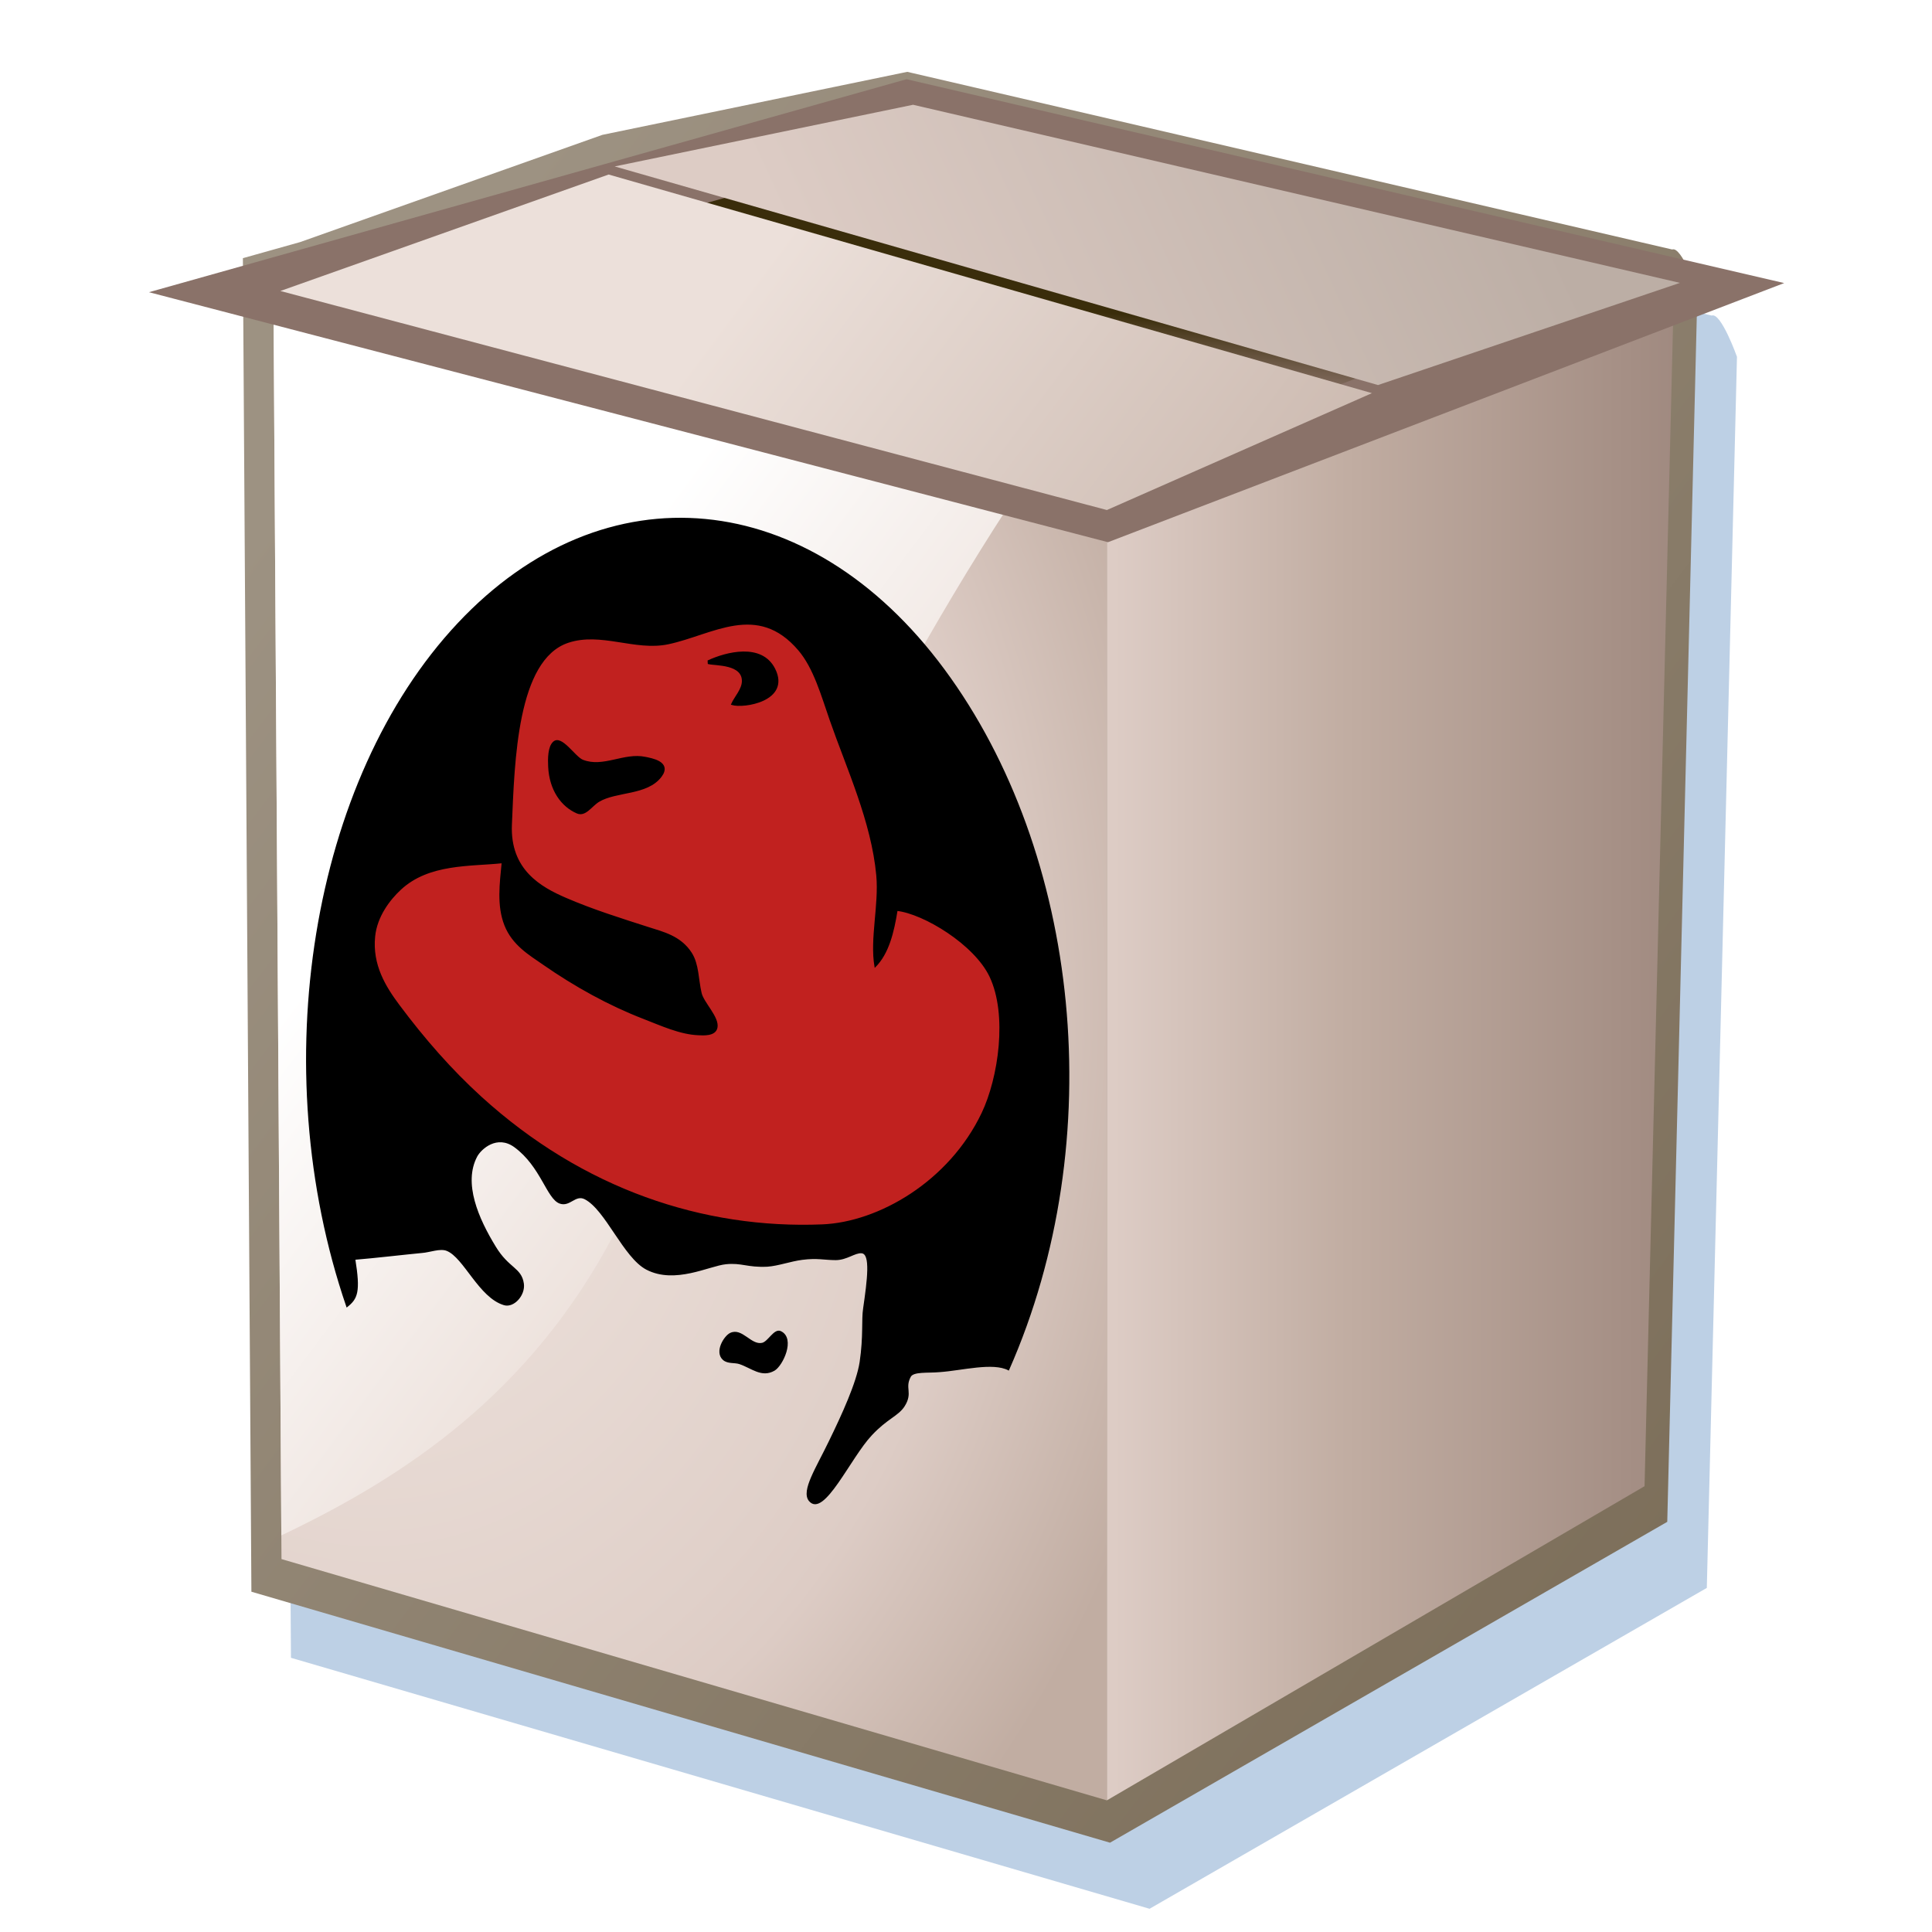
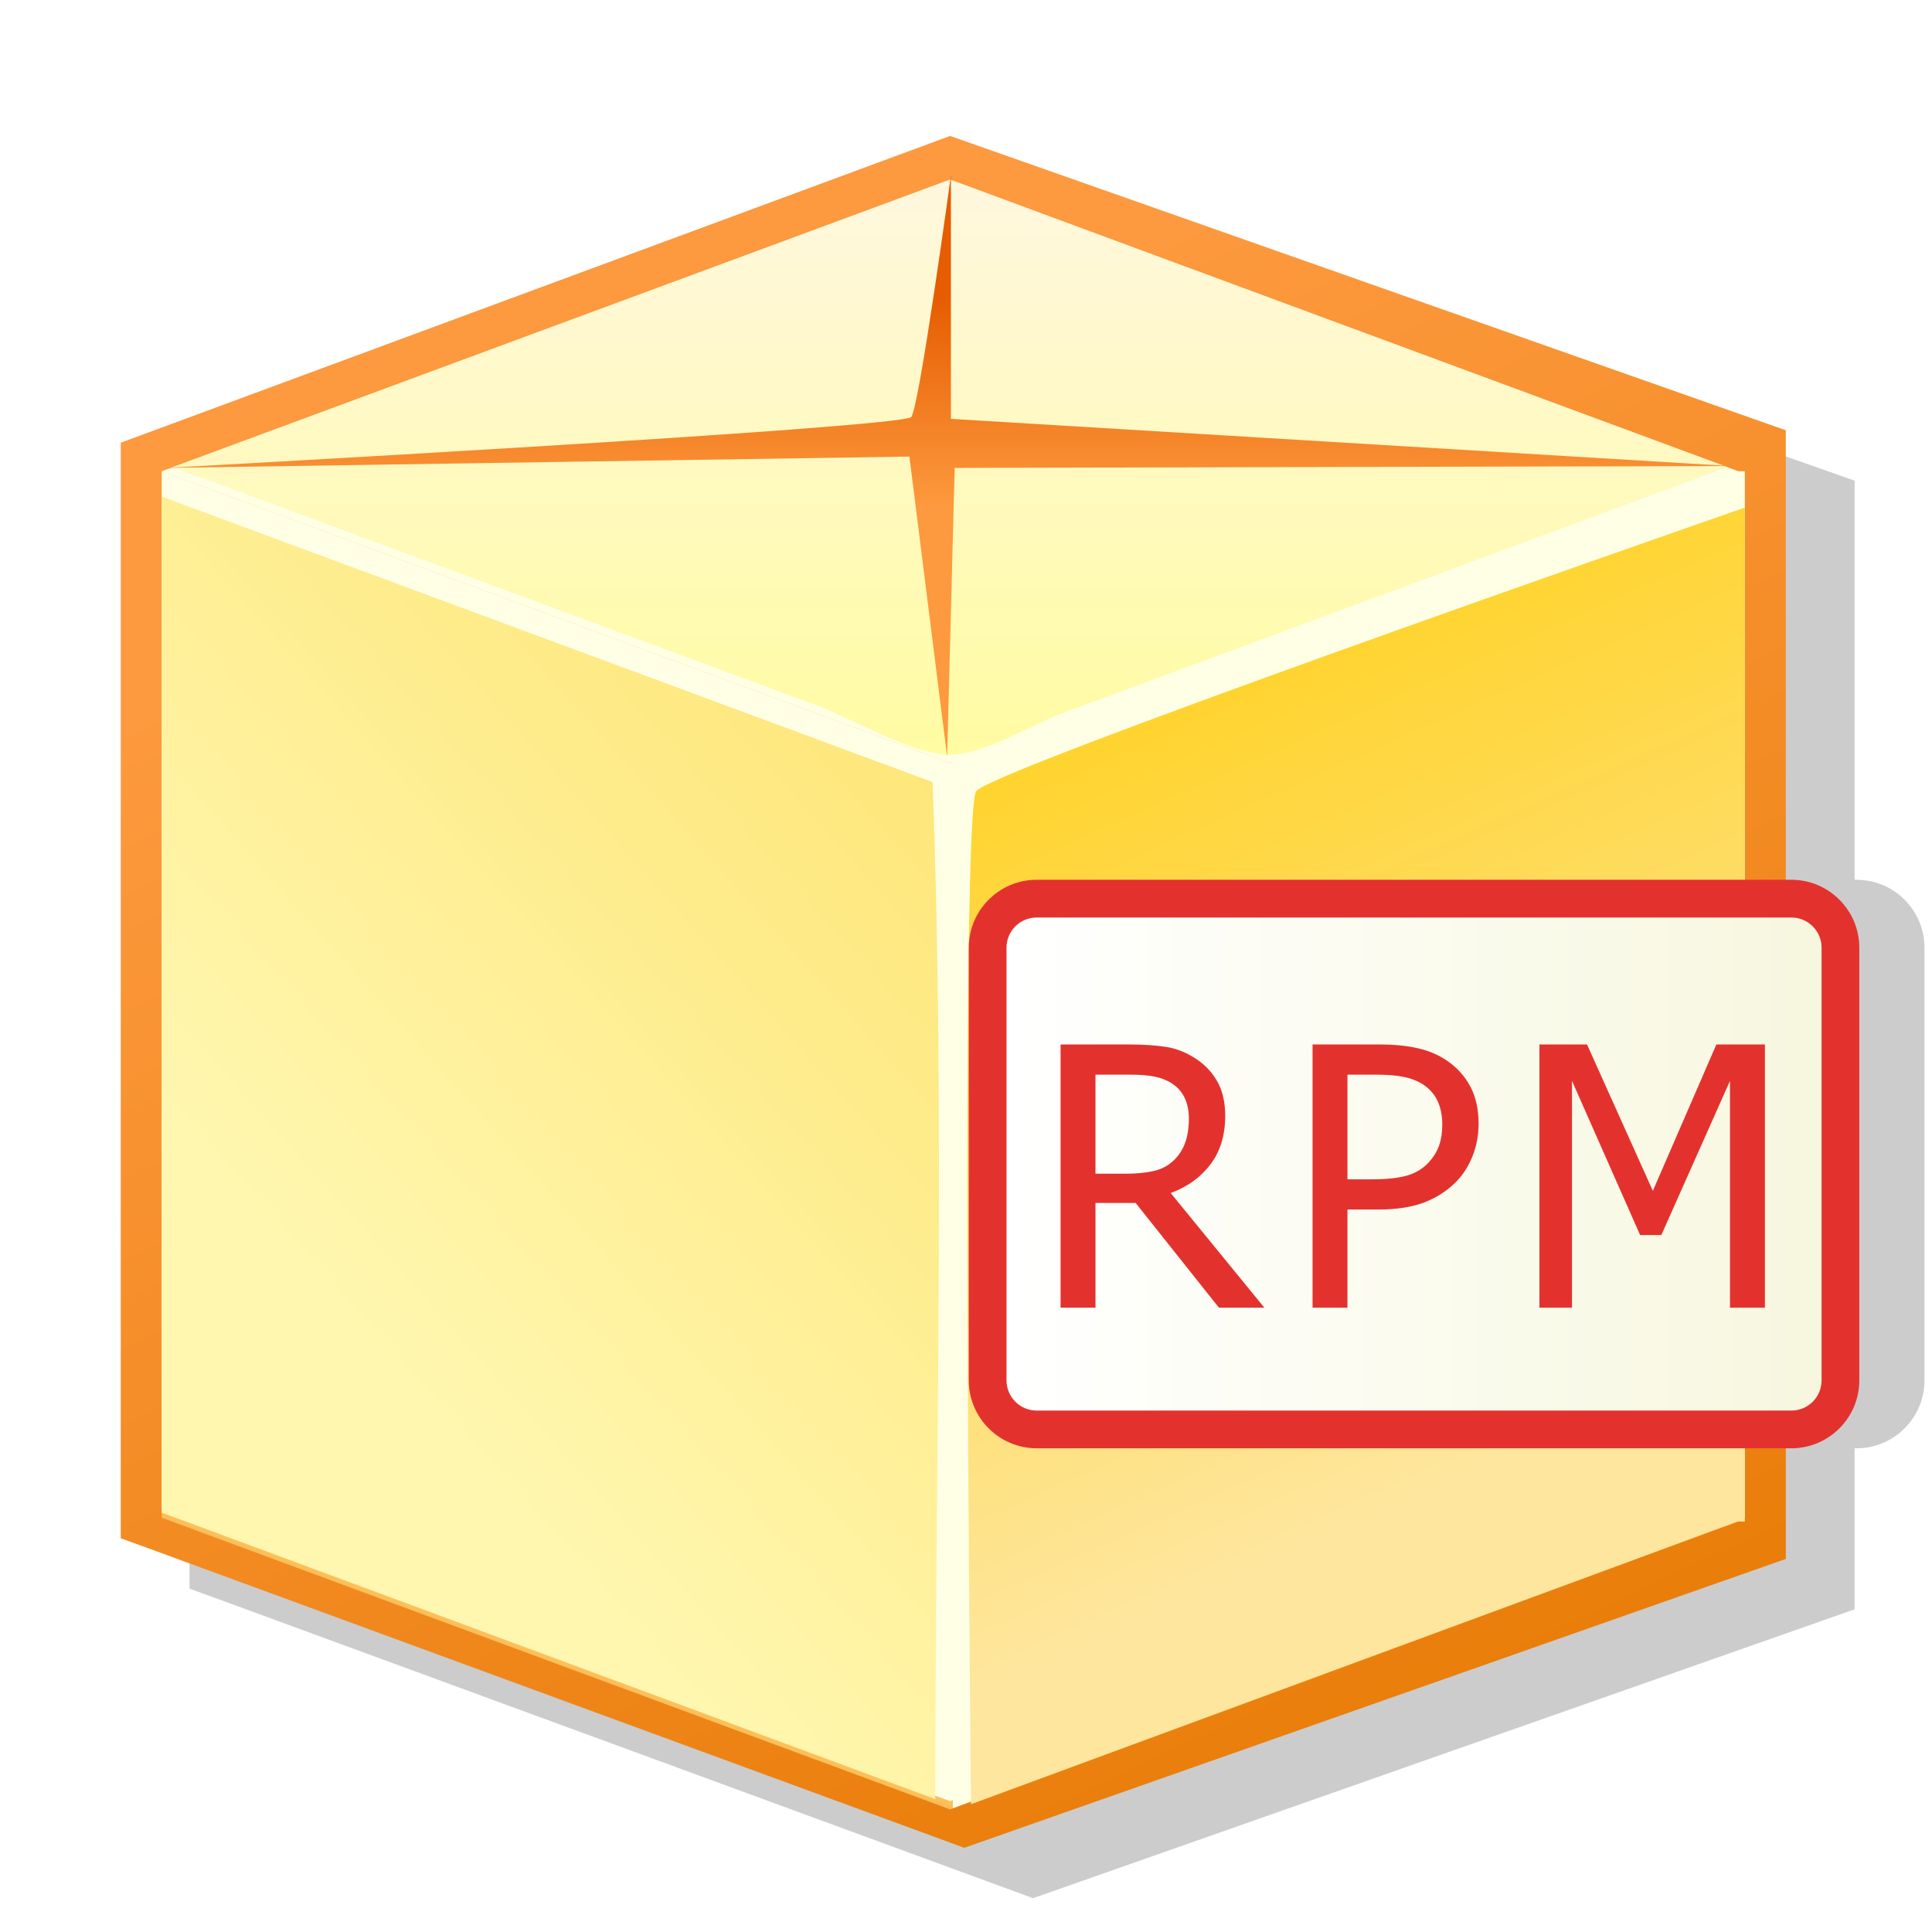
- <svg xmlns="http://www.w3.org/2000/svg" width="48pt" height="48pt" viewBox="0 0 204.756 242.184" style="overflow:visible;enable-background:new 0 0 204.756 242.184" xml:space="preserve" id="svg2157">
-   <defs id="defs2291" />
-   <g id="g2215" style="font-size:12;stroke:#000000;" transform="matrix(1.23951,0,0,1.65664,-21.5196,-140.401)">
-     <path style="fill:#BDD0E5;stroke:none;" d="M97.521,95.263l-30.335,4.691c0,0-30.409,8.072-30.563,8.113c-0.149,0.031-5.796,1.219-5.796,1.219     l0.861,100.906l86.832,18.991l56.357-24.279l3.05-93.156c0,0-1.614-3.388-2.552-3.119c-1.359-0.236-77.357-13.442-77.357-13.442     L97.521,95.263z" id="path2216" />
-     <linearGradient id="XMLID_5_" gradientUnits="userSpaceOnUse" x1="48.795" y1="103.673" x2="196.73" y2="251.608">
-       <stop offset="0" style="stop-color:#9D9282" id="stop2218" />
-       <stop offset="1" style="stop-color:#72634D" id="stop2219" />
+ <svg xmlns="http://www.w3.org/2000/svg" version="1" x="0" y="0" width="48pt" height="48pt" viewBox="0 0 256 256" id="svg1005">
+   <defs id="defs1062">
+     <linearGradient x1="93.191" y1="59.732" x2="190.188" y2="266.728" id="XMLID_1_" gradientUnits="userSpaceOnUse" spreadMethod="pad">
+       <stop style="stop-color:#fd993e;stop-opacity:1;" offset="0" id="stop1009" />
+       <stop style="stop-color:#e67901;stop-opacity:1;" offset="1" id="stop1010" />
+       <midPointStop offset="0" style="stop-color:#FD993E" id="midPointStop1011" />
+       <midPointStop offset="0.5" style="stop-color:#FD993E" id="midPointStop1012" />
+       <midPointStop offset="1" style="stop-color:#E67901" id="midPointStop1013" />
    </linearGradient>
-     <path style="fill:url(#XMLID_5_);stroke:none;" d="M93.521,90.263l-30.335,4.691c0,0-30.409,8.072-30.563,8.113c-0.149,0.031-5.796,1.219-5.796,1.219     l0.861,100.906l86.832,18.991l56.357-24.279l3.05-93.156c0,0-1.614-3.388-2.552-3.119c-1.359-0.236-77.357-13.442-77.357-13.442     L93.521,90.263z" id="path2223" />
-     <radialGradient id="XMLID_6_" cx="-318.725" cy="158.487" r="85.76" fx="-318.725" fy="158.487" gradientTransform="matrix(1 0 0 1 358.811 2.1875)" gradientUnits="userSpaceOnUse">
-       <stop offset="0" style="stop-color:#ECE0DA" id="stop2225" />
-       <stop offset="0.315" style="stop-color:#E9DCD6" id="stop2226" />
-       <stop offset="0.643" style="stop-color:#E0D0C9" id="stop2227" />
-       <stop offset="0.725" style="stop-color:#DDCCC5" id="stop2228" />
-       <stop offset="1" style="stop-color:#C1ADA2" id="stop2229" />
-     </radialGradient>
-     <path style="fill:url(#XMLID_6_);stroke:none;" d="M114.204,220.979l-83.473-18.256l-0.819-95.955l84.292,16.441V220.979z" id="path2239" />
-     <linearGradient id="XMLID_7_" gradientUnits="userSpaceOnUse" x1="114.95" y1="163.873" x2="193.95" y2="163.873">
-       <stop offset="0" style="stop-color:#DDCCC5" id="stop2241" />
-       <stop offset="0.298" style="stop-color:#C1ADA2" id="stop2242" />
-       <stop offset="1" style="stop-color:#8A7269" id="stop2243" />
+     <linearGradient x1="125.891" y1="159.999" x2="125.891" y2="19" id="XMLID_2_" gradientUnits="userSpaceOnUse" spreadMethod="pad">
+       <stop style="stop-color:#ffff73;stop-opacity:1;" offset="0" id="stop1021" />
+       <stop style="stop-color:#fff7e2;stop-opacity:1;" offset="1" id="stop1022" />
+       <midPointStop offset="0" style="stop-color:#FFFF73" id="midPointStop1023" />
+       <midPointStop offset="0.5" style="stop-color:#FFFF73" id="midPointStop1024" />
+       <midPointStop offset="1" style="stop-color:#FFF7E2" id="midPointStop1025" />
    </linearGradient>
-     <path style="fill:url(#XMLID_7_);stroke:none;" d="M114.204,220.979l54.376-23.771l2.965-90.44l-57.341,16.441V220.979z" id="path2249" />
-     <linearGradient id="XMLID_8_" gradientUnits="userSpaceOnUse" x1="77.996" y1="171.07" x2="49.609" y2="142.684">
-       <stop offset="0" style="stop-color:#ECE0DA" id="stop2251" />
-       <stop offset="1" style="stop-color:#FFFFFF" id="stop2252" />
+     <linearGradient x1="126.54" y1="104.225" x2="45.543" y2="176.221" id="XMLID_3_" gradientUnits="userSpaceOnUse" spreadMethod="pad">
+       <stop style="stop-color:#fee679;stop-opacity:1;" offset="0" id="stop1028" />
+       <stop style="stop-color:#fff7b0;stop-opacity:1;" offset="1" id="stop1029" />
+       <midPointStop offset="0" style="stop-color:#FEE679" id="midPointStop1030" />
+       <midPointStop offset="0.5" style="stop-color:#FEE679" id="midPointStop1031" />
+       <midPointStop offset="1" style="stop-color:#FFF7B0" id="midPointStop1032" />
    </linearGradient>
-     <path style="fill:url(#XMLID_8_);stroke:none;" d="M30.716,200.93c12.813-4.556,25.172-10.833,33.559-22.673c14.134-19.481,26.125-39.677,41.319-56.727     l-75.682-14.763L30.716,200.93z" id="path2256" />
-     <linearGradient id="XMLID_9_" gradientUnits="userSpaceOnUse" x1="-258.504" y1="110.048" x2="-258.13" y2="105.181" gradientTransform="matrix(1 0 0 1 358.811 2.1875)">
-       <stop offset="0" style="stop-color:#8A7269" id="stop2258" />
-       <stop offset="0.175" style="stop-color:#836C60" id="stop2259" />
-       <stop offset="0.456" style="stop-color:#6F5B49" id="stop2260" />
-       <stop offset="0.804" style="stop-color:#4F3F23" id="stop2261" />
-       <stop offset="1" style="stop-color:#3A2D0B" id="stop2262" />
+     <linearGradient x1="198.551" y1="194.756" x2="134.553" y2="51.761" id="XMLID_4_" gradientUnits="userSpaceOnUse" spreadMethod="pad">
+       <stop style="stop-color:#fee69e;stop-opacity:1;" offset="0.006" id="stop1035" />
+       <stop style="stop-color:#ffcc00;stop-opacity:1;" offset="1" id="stop1036" />
+       <midPointStop offset="0.006" style="stop-color:#FEE69E" id="midPointStop1037" />
+       <midPointStop offset="0.5" style="stop-color:#FEE69E" id="midPointStop1038" />
+       <midPointStop offset="1" style="stop-color:#FFCC00" id="midPointStop1039" />
    </linearGradient>
-     <path style="fill:url(#XMLID_9_);stroke:#8A7269;stroke-width:5;" d="M114.204,123.209l-84.292-16.441L93.99,93.29l77.554,13.478L114.204,123.209z" id="path2272" />
-     <linearGradient id="XMLID_10_" gradientUnits="userSpaceOnUse" x1="91.351" y1="118.345" x2="147.716" y2="83.627">
-       <stop offset="0" style="stop-color:#DDCCC5" id="stop2274" />
-       <stop offset="1" style="stop-color:#BCAEA5" id="stop2275" />
+     <linearGradient x1="125.626" y1="67.002" x2="125.626" y2="39.005" id="XMLID_5_" gradientUnits="userSpaceOnUse" spreadMethod="pad">
+       <stop style="stop-color:#fd993e;stop-opacity:1;" offset="0" id="stop1042" />
+       <stop style="stop-color:#e65c00;stop-opacity:1;" offset="1" id="stop1043" />
+       <midPointStop offset="0" style="stop-color:#FD993E" id="midPointStop1044" />
+       <midPointStop offset="0.5" style="stop-color:#FD993E" id="midPointStop1045" />
+       <midPointStop offset="1" style="stop-color:#E65C00" id="midPointStop1046" />
    </linearGradient>
-     <path style="fill:url(#XMLID_10_);stroke:none;" d="M172.157,106.155L94.603,92.678l-30.175,4.666l77.195,16.542L172.157,106.155z" id="path2279" />
-     <linearGradient id="XMLID_11_" gradientUnits="userSpaceOnUse" x1="79.653" y1="104.473" x2="129.687" y2="154.507">
-       <stop offset="0" style="stop-color:#ECE0DA" id="stop2281" />
-       <stop offset="1" style="stop-color:#C1ADA2" id="stop2282" />
+     <linearGradient x1="133.367" y1="154.241" x2="241.367" y2="154.241" id="XMLID_6_" gradientUnits="userSpaceOnUse" spreadMethod="pad">
+       <stop style="stop-color:#ffffff;stop-opacity:1;" offset="0" id="stop1051" />
+       <stop style="stop-color:#f7f7df;stop-opacity:1;" offset="1" id="stop1052" />
+       <midPointStop offset="0" style="stop-color:#FFFFFF" id="midPointStop1053" />
+       <midPointStop offset="0.5" style="stop-color:#FFFFFF" id="midPointStop1054" />
+       <midPointStop offset="1" style="stop-color:#F7F7DF" id="midPointStop1055" />
    </linearGradient>
-     <path style="fill:url(#XMLID_11_);stroke:none;" d="M114.204,123.343l-83.586-16.574l33.197-8.813l77.196,16.543L114.204,123.343z" id="path2286" />
+   </defs>
+   <path d="M 246 116.574 L 245.744 116.574 L 245.744 63.69 L 135.002 24.688 L 133.119 25.385 L 25.113 65.339 L 25.113 210.508 L 28.739 211.821 L 136.886 251.519 L 245.743 213.244 L 245.743 191.907 L 246 191.907 C 250.963 191.907 255 187.87 255 182.907 L 255 125.574 C 255 120.612 250.963 116.574 246 116.574 z " style="font-size:12;opacity:0.2;" id="path1007" />
+   <path d="M 124.007 18.708 L 16 58.662 L 16 203.831 L 19.626 205.144 L 127.773 244.842 L 236.63 206.567 L 236.63 57.013 L 125.89 18.011 L 124.007 18.708 z " style="font-size:12;fill:url(#XMLID_1_);" id="path1014" />
+   <path d="M 126.256 62.443 L 21.431 62.443 L 21.431 201.136 L 21.512 201.136 L 125.89 239.748 L 126.256 239.612 L 126.256 62.443 z " style="font-size:12;fill:#febf59;" id="path1015" />
+   <g style="font-size:12;stroke:#000000;" id="g1016">
+     <path d="M 126.256 62.443 L 126.256 239.612 L 125.89 239.748 L 230.268 201.136 L 231.202 201.136 L 231.202 62.443 L 126.256 62.443 z " style="fill:#ffffe6;stroke:none;" id="path1017" />
+     <path d="M 21.431 62.443 L 125.889 101.085 L 230.349 62.443 L 125.89 23.8 L 21.431 62.443 z " style="fill:#ffffe6;stroke:none;" id="path1018" />
+     <path d="M 125.89 101.085 L 21.431 62.443 L 21.431 200.05 L 21.512 200.05 L 125.89 238.662 L 126.256 238.526 L 126.256 100.95 L 125.89 101.085 z " style="fill:#ffffe6;stroke:none;" id="path1019" />
  </g>
-   <g id="g159" transform="matrix(0.148973,-0.0155287,0.0132943,0.215821,6.7249,52.9534)">
-     <path style="font-size:12;fill:#000000;stroke:#000000;fill-opacity:1;" d="M 393.913 557.698 C 388.9 559.012 380.183 567.223 386.813 571.951 C 390.38 574.495 396.071 573.984 400.163 575.247 C 410.045 578.294 417.922 584.602 428.919 581.153 C 435.822 578.988 447.809 564.432 436.254 559.68 C 430.991 557.516 425.478 564.869 420.167 565.317 C 410.539 566.133 403.995 555.057 393.913 557.698 z M 74.835 518.801 C 18.523 375.708 72.427 212.811 202.98 131.554 C 333.533 50.297 503.492 73.859 607.016 187.568 C 710.538 301.277 721.642 468.312 624.808 595.071 C 612.185 589.334 585.747 592.363 567.062 591.908 C 557.046 591.834 544.959 589.884 542.218 593.109 C 536.311 599.654 543.344 602.526 535.633 609.67 C 529.843 614.917 520.764 615.607 506.785 624.38 C 487.762 636.174 462.65 669.277 451.493 658.581 C 445.517 652.671 459.165 640.553 471.322 625.842 C 483.522 611.286 497.415 593.707 501.141 581.927 C 505.739 567.051 504.736 557.54 506.856 551.074 C 511.708 534.986 516.057 519.764 507.998 518.626 C 502.442 517.858 495.222 521.663 486.025 521.024 C 476.446 520.341 470.806 518.622 457.999 518.842 C 447.923 519.017 437.554 520.924 428.417 520.702 C 411.52 520.032 407.336 516.795 393.856 516.786 C 379.642 516.776 350.319 525.372 327.343 515.184 C 308.871 506.942 296.476 478.439 279.453 470.856 C 271.588 467.382 266.473 474.47 258.193 471.805 C 247.785 468.409 244.557 449.426 223.256 436.56 C 209.253 428.159 194.996 435.602 191.096 439.877 C 177.718 454.684 188.956 476.242 201.988 493.581 C 211.928 507 222.421 507.281 223.478 516.342 C 224.22 522.791 214.344 529.251 206.463 527.104 C 185.93 521.401 175.488 497.365 161.367 492.325 C 155.774 490.293 146.992 492.167 140.28 492.004 C 126.639 491.915 99.407 492.136 83.787 491.883 C 86.538 511.327 83.855 514.714 74.835 518.801 z " id="path194" />
-     <path style="font-size:12;fill:#c1211f;stroke:#000000;fill-opacity:1;fill-rule:evenodd;" d="M 582.7 163.136 L 582.7 163.136 z M 227.629 271.907 C 200.418 271.907 166.26 267.743 141.361 281.064 C 131.392 286.399 119.775 295.358 117.022 306.914 C 113.104 323.361 123.315 336.822 133.753 348.173 C 153.379 369.516 174.313 388.838 197.623 406.147 C 278.164 465.952 377.02 496.201 476.428 500.573 C 523.779 502.655 584.923 483.392 615.875 445.692 C 631.775 426.327 642.883 390.269 629.544 366.926 C 618.299 347.251 577.28 326.476 555.194 323.168 C 551.118 335.674 545.756 347.575 533.94 354.424 C 531.402 338.196 540.898 319.147 540.142 301.913 C 538.76 270.397 520.711 238.209 509.185 209.395 C 503.238 194.527 498.302 178.308 486.412 166.999 C 454.26 136.418 415.181 152.768 377.659 155.521 C 349.542 157.584 321.931 144.266 293.892 148.682 C 250.042 155.587 242.659 214.053 237.119 250.653 C 233.13 277.011 258.569 288.951 278.889 296.672 C 300.98 305.065 323.783 311.73 346.402 318.517 C 358.341 322.099 372.772 325.429 380.917 335.689 C 386.434 342.64 385.065 351.312 387.076 359.425 C 388.528 365.285 400.776 374.569 398.53 380.137 C 396.68 384.723 386.433 383.343 382.66 382.966 C 367.393 381.441 352.05 375.246 337.651 370.247 C 309.521 360.481 282.166 347.686 256.384 332.815 C 245.66 326.628 232.05 319.927 226.615 308.165 C 221.161 296.36 224.904 283.82 227.629 271.907 M 410.165 168.137 L 410.165 169.387 C 416.464 170.891 439.052 171.478 437.77 181.904 C 437.176 186.728 430.489 190.704 427.669 194.392 C 437.474 197.29 476.632 195.691 465.349 176.908 C 455.816 161.038 425.199 164.516 410.165 168.137 z M 276.67 205.747 C 272.074 208.1 271.503 214.905 271.406 219.397 C 271.119 232.928 280.152 242.914 292.642 247.675 C 299.519 250.297 305.12 244.457 311.395 242.355 C 326.58 237.269 352.107 241.628 364.851 231.716 C 374.446 224.253 357.205 221.122 352.654 220.117 C 335.03 216.224 316.892 223.917 300.143 218.012 C 293.651 215.722 283.769 202.112 276.67 205.747 z " id="path173" />
-   </g>
+   <path d="M 125.89 23.8 L 22.899 61.9 C 39.819 68.159 56.74 74.418 73.661 80.678 C 85.233 84.959 96.806 89.24 108.378 93.521 C 113.095 95.266 120.771 99.999 125.89 99.999 C 130.323 99.999 136.972 95.9 141.052 94.39 C 153.409 89.82 165.765 85.248 178.12 80.678 C 195.042 74.418 211.96 68.159 228.882 61.9 L 125.89 23.8 z " style="font-size:12;fill:url(#XMLID_2_);" id="path1026" />
+   <path d="M 21.431 65.802 L 21.431 200.461 L 21.511 200.461 L 123.931 238.397 C 123.953 193.733 125.227 147.333 123.567 103.632 C 89.521 91.023 55.476 78.412 21.431 65.802 z " style="font-size:12;fill:url(#XMLID_3_);" id="path1033" />
+   <path d="M 128.668 239.066 L 230.275 201.612 L 231.201 201.612 L 231.201 67.259 C 219.43 71.356 131.347 102.088 129.353 104.827 C 127.262 107.696 128.604 233.333 128.668 239.066 z " style="font-size:12;fill:url(#XMLID_4_);" id="path1040" />
+   <path d="M 126.5 62 L 229.25 61.75 L 126 55.5 L 126 23.25 C 126 23.25 121.836 53.801 120.75 55.25 C 119.666 56.699 22 62 22 62 L 120.5 60.5 L 125.5 100.25 L 126.5 62 z " style="font-size:12;fill:url(#XMLID_5_);" id="path1047" />
+   <path d="M 256 256 L 0 256 L 0 0 L 256 0 L 256 256 z " style="font-size:12;fill:none;" id="path1048" />
+   <path d="M 137.367 116.574 C 132.404 116.574 128.367 120.612 128.367 125.574 L 128.367 182.907 C 128.367 187.87 132.404 191.907 137.367 191.907 L 237.367 191.907 C 242.33 191.907 246.367 187.87 246.367 182.907 L 246.367 125.574 C 246.367 120.612 242.33 116.574 237.367 116.574 L 137.367 116.574 L 137.367 116.574 z " style="font-size:12;fill:#e3322e;" id="path1049" />
+   <path d="M 241.367 182.907 C 241.367 185.116 239.576 186.907 237.367 186.907 L 137.367 186.907 C 135.158 186.907 133.367 185.116 133.367 182.907 L 133.367 125.574 C 133.367 123.365 135.158 121.574 137.367 121.574 L 237.367 121.574 C 239.576 121.574 241.367 123.365 241.367 125.574 L 241.367 182.907 z " style="font-size:12;fill:url(#XMLID_6_);" id="path1056" />
+   <path d="M 167.533 173.272 L 161.512 173.272 L 150.478 159.397 L 145.158 159.397 L 145.158 173.272 L 140.533 173.272 L 140.533 138.397 L 149.52 138.397 C 151.516 138.397 153.19 138.506 154.54 138.725 C 155.89 138.944 157.173 139.451 158.391 140.246 C 159.608 141.026 160.571 142.033 161.281 143.266 C 161.991 144.499 162.346 146.029 162.346 147.854 C 162.346 150.415 161.699 152.552 160.406 154.269 C 159.112 155.986 157.351 157.258 155.123 158.084 L 167.533 173.272 z M 157.533 148.212 C 157.533 147.2 157.352 146.301 156.993 145.515 C 156.633 144.729 156.077 144.086 155.326 143.588 C 154.668 143.152 153.901 142.845 153.024 142.665 C 152.147 142.486 151.059 142.396 149.76 142.396 L 145.157 142.396 L 145.157 155.521 L 149.243 155.521 C 150.573 155.521 151.771 155.405 152.836 155.171 C 153.901 154.937 154.808 154.455 155.56 153.723 C 156.233 153.069 156.73 152.29 157.051 151.387 C 157.372 150.486 157.533 149.427 157.533 148.212 z " style="font-size:12;fill:#e3322e;" id="path1120" />
+   <path d="M 195.921 148.913 C 195.921 150.429 195.651 151.861 195.112 153.212 C 194.573 154.563 193.828 155.714 192.877 156.666 C 191.674 157.853 190.261 158.75 188.638 159.359 C 187.015 159.968 184.962 160.272 182.48 160.272 L 178.546 160.272 L 178.546 173.272 L 173.921 173.272 L 173.921 138.397 L 182.674 138.397 C 184.734 138.397 186.488 138.569 187.94 138.913 C 189.392 139.257 190.67 139.81 191.779 140.575 C 193.074 141.466 194.088 142.594 194.821 143.96 C 195.554 145.326 195.921 146.977 195.921 148.913 z M 191.109 149.02 C 191.109 147.823 190.902 146.782 190.488 145.895 C 190.074 145.009 189.445 144.287 188.601 143.726 C 187.867 143.245 187.011 142.903 186.035 142.701 C 185.059 142.499 183.844 142.397 182.39 142.397 L 178.546 142.397 L 178.546 156.272 L 181.71 156.272 C 183.585 156.272 185.101 156.121 186.257 155.818 C 187.413 155.515 188.374 154.974 189.14 154.197 C 189.828 153.498 190.328 152.736 190.64 151.912 C 190.952 151.088 191.109 150.124 191.109 149.02 z " style="font-size:12;fill:#e3322e;" id="path1121" />
+   <path d="M 233.858 173.272 L 229.233 173.272 L 229.233 143.217 L 220.136 163.647 L 217.322 163.647 L 208.296 143.217 L 208.296 173.272 L 203.983 173.272 L 203.983 138.397 L 210.289 138.397 L 219.011 157.796 L 227.428 138.397 L 233.859 138.397 L 233.859 173.272 L 233.858 173.272 z " style="font-size:12;fill:#e3322e;" id="path1122" />
</svg>
